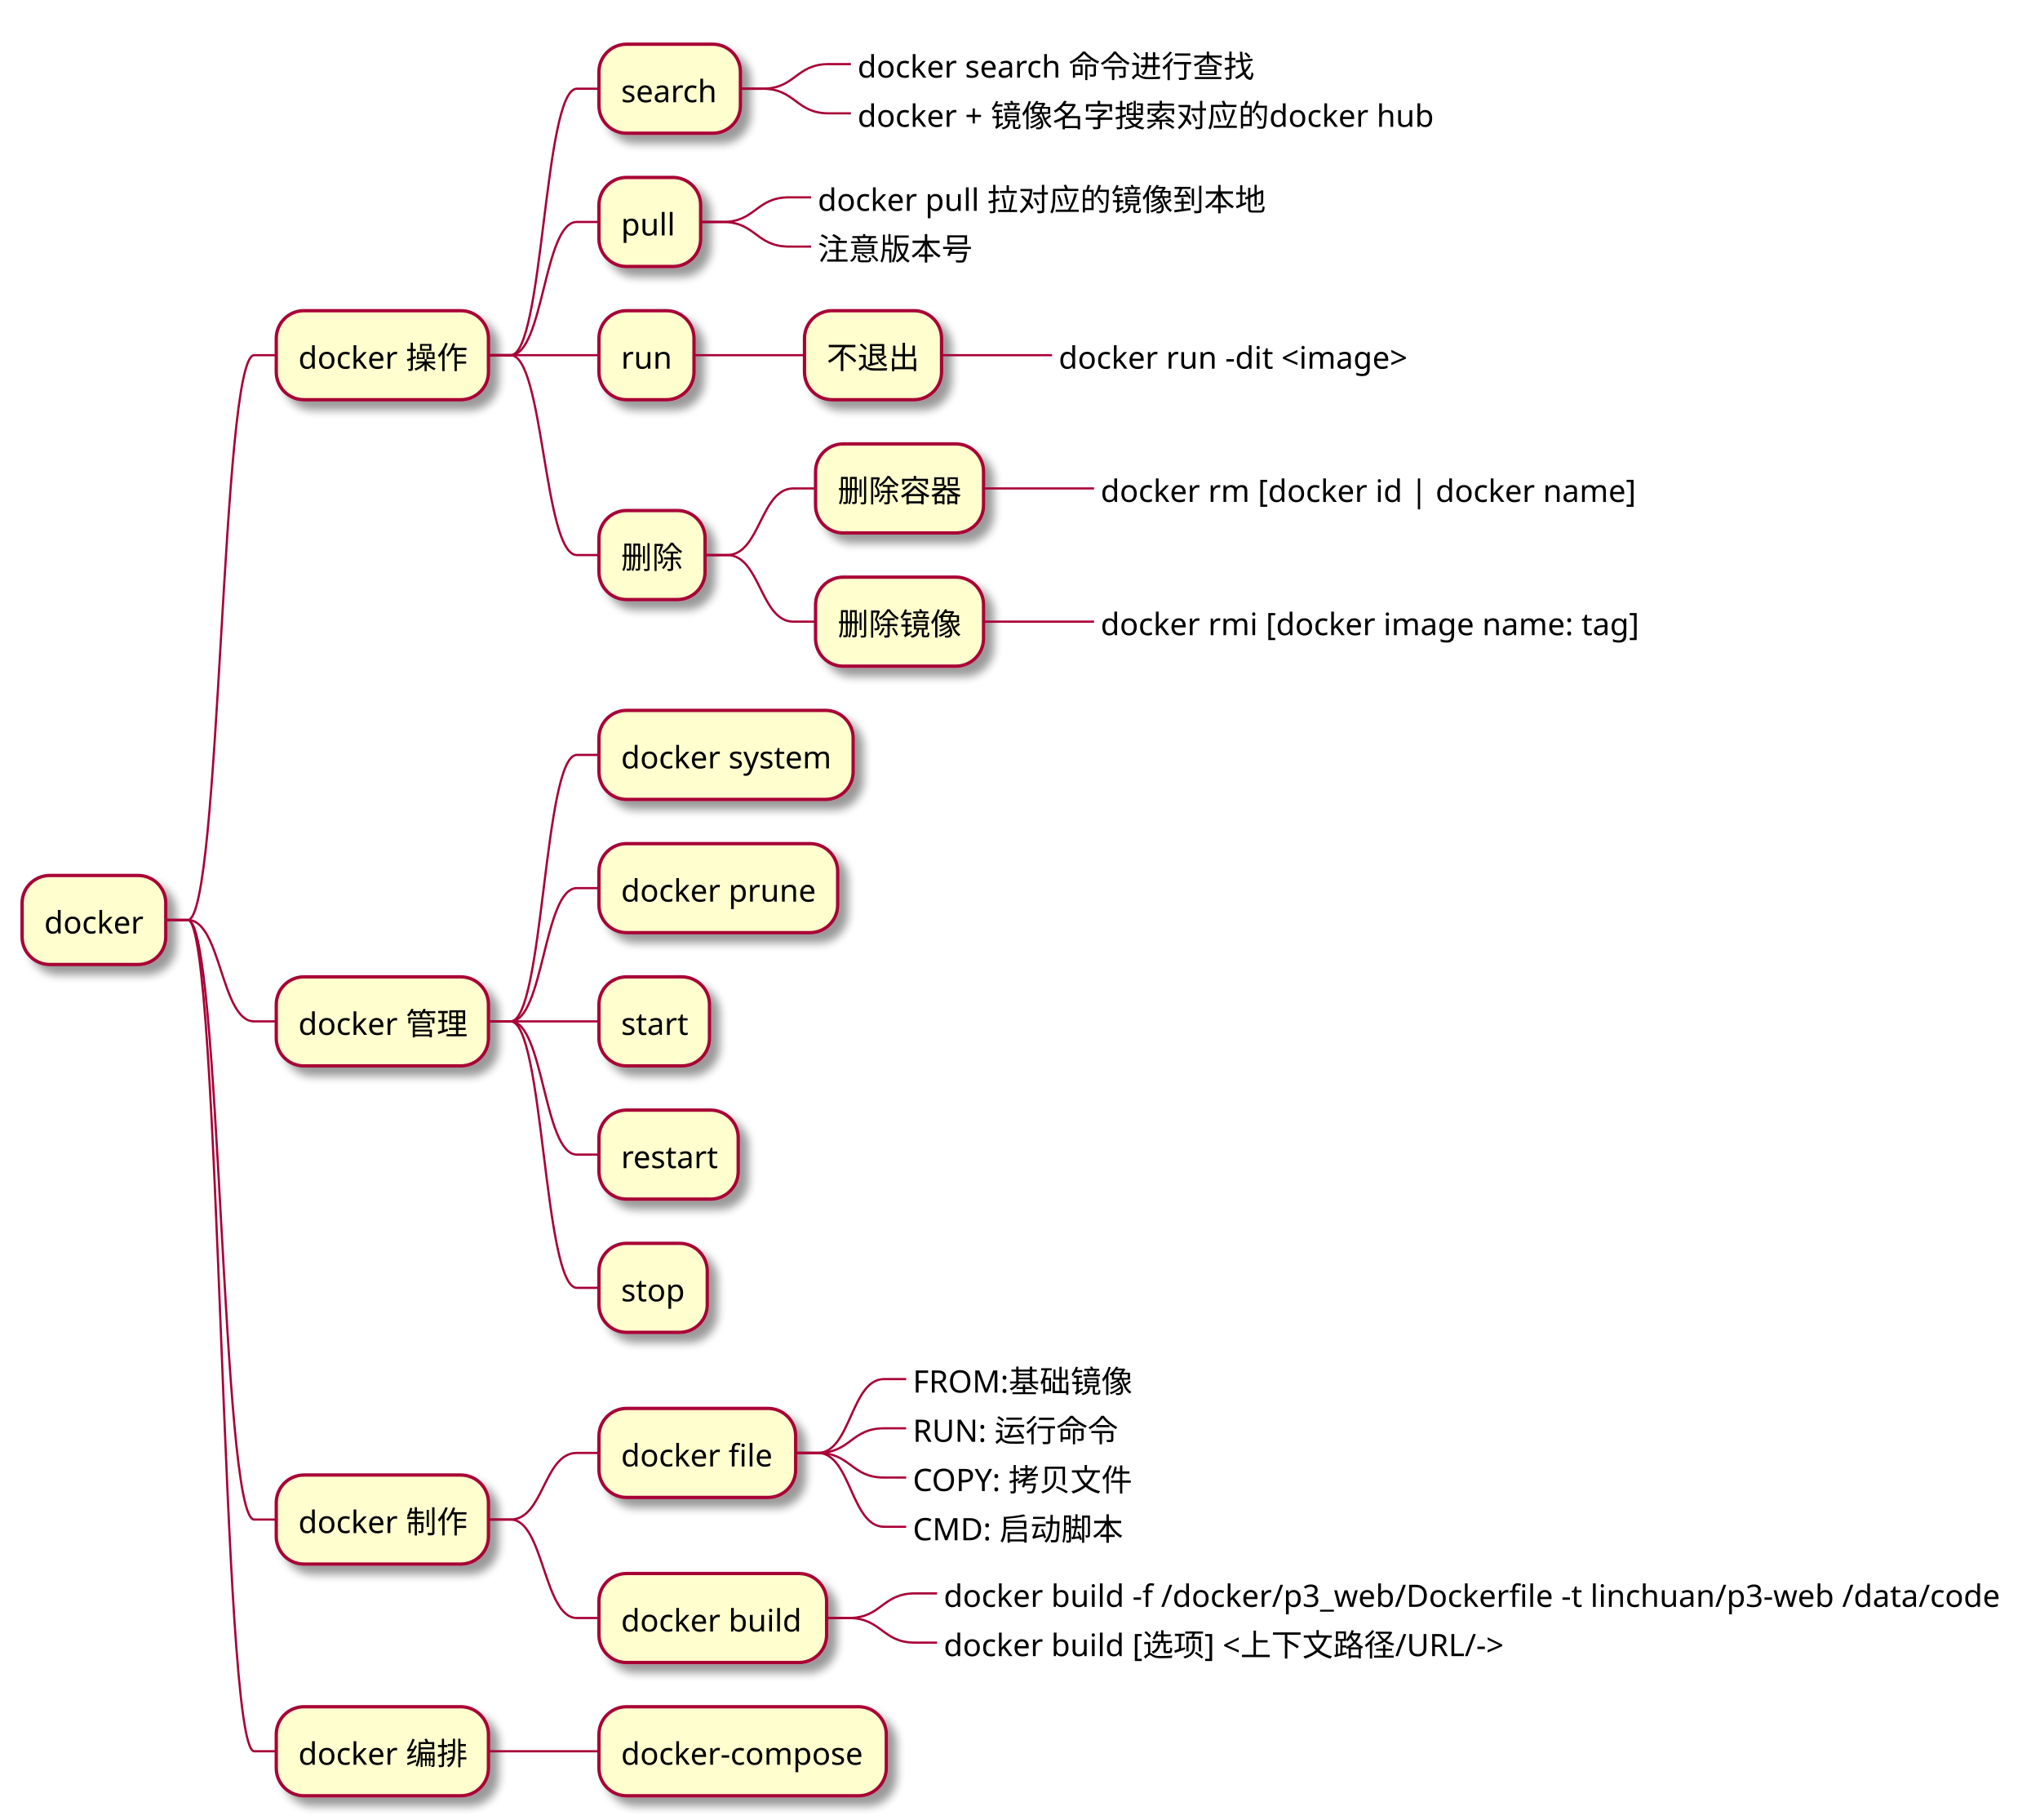
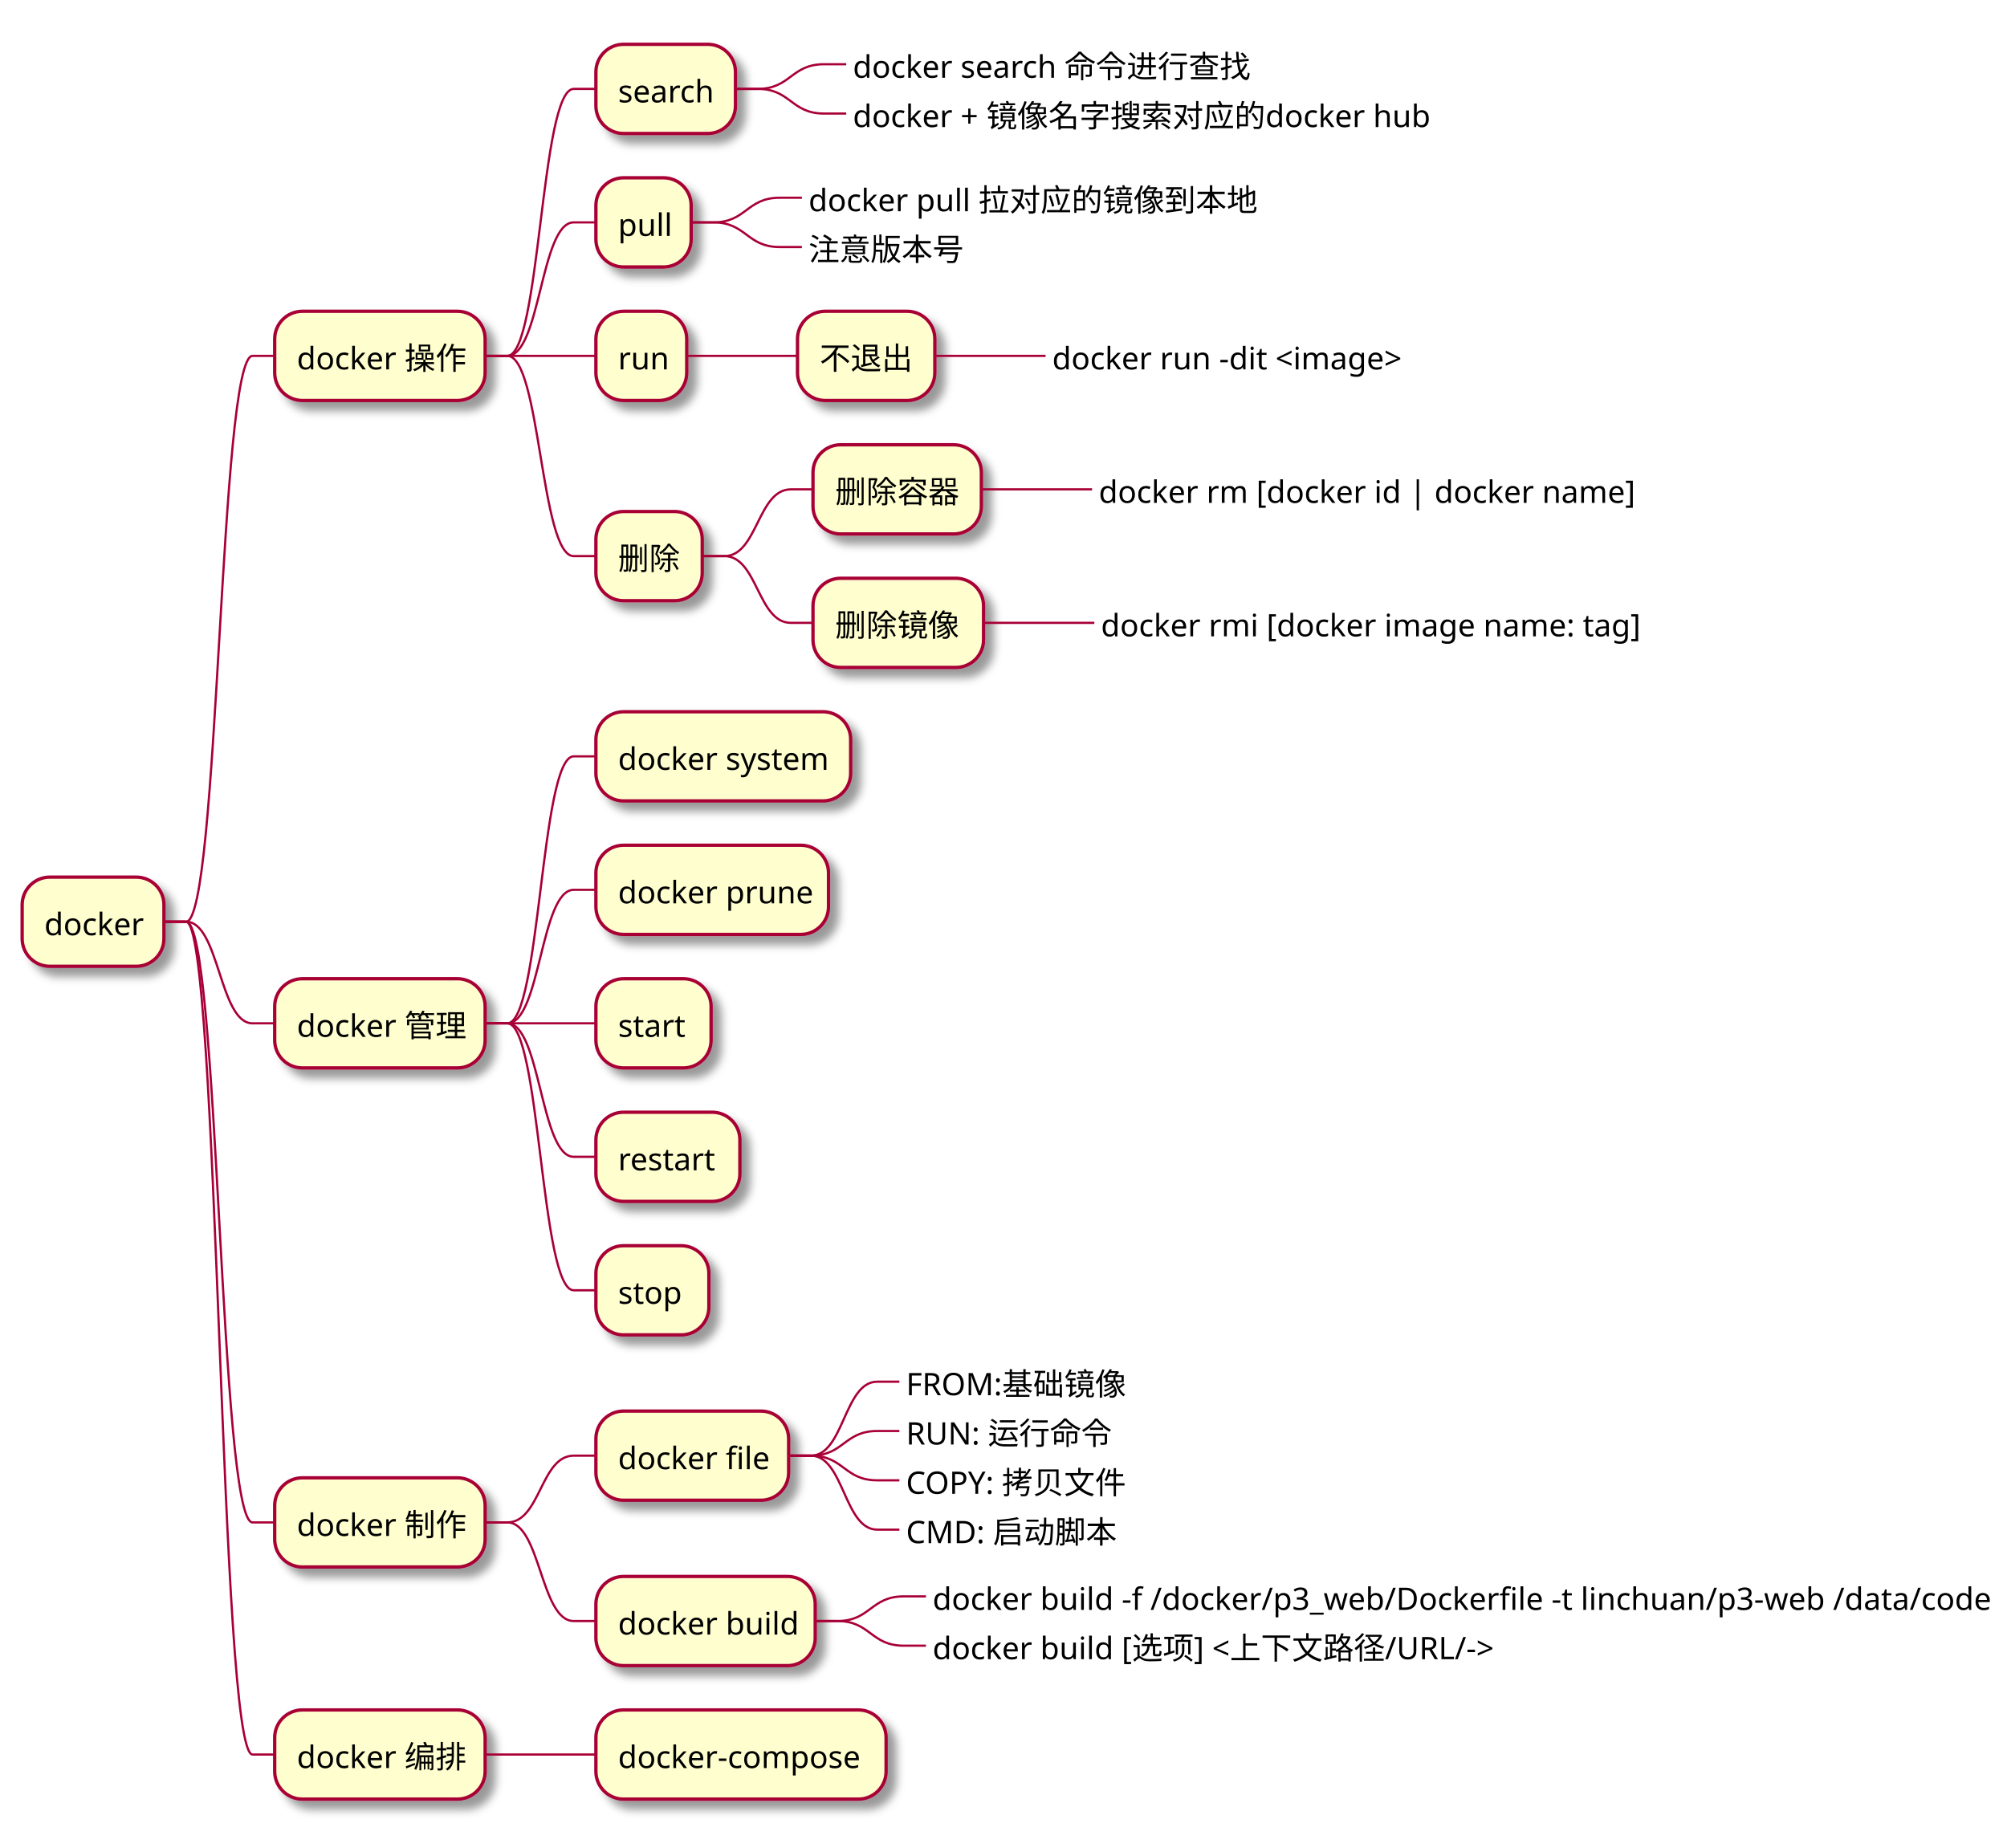
- <svg xmlns="http://www.w3.org/2000/svg" contentScriptType="application/ecmascript" contentStyleType="text/css" height="823px" preserveAspectRatio="none" style="width:923px;height:823px;" version="1.1" viewBox="0 0 923 823" width="923px" zoomAndPan="magnify">
+ <svg xmlns="http://www.w3.org/2000/svg" contentScriptType="application/ecmascript" contentStyleType="text/css" height="834px" preserveAspectRatio="none" style="width:906px;height:834px;" version="1.1" viewBox="0 0 906 834" width="906px" zoomAndPan="magnify">
  <defs>
    <filter height="300%" id="f9q3fncneljj3" width="300%" x="-1" y="-1">
      <feGaussianBlur result="blurOut" stdDeviation="2.0" />
      <feColorMatrix in="blurOut" result="blurOut2" type="matrix" values="0 0 0 0 0 0 0 0 0 0 0 0 0 0 0 0 0 0 .4 0" />
      <feOffset dx="4.0" dy="4.0" in="blurOut2" result="blurOut3" />
      <feBlend in="SourceGraphic" in2="blurOut3" mode="normal" />
    </filter>
  </defs>
  <g>
-     <rect fill="#FEFECE" filter="url(#f9q3fncneljj3)" height="40.272" rx="12.5" ry="12.5" style="stroke: #A80036; stroke-width: 1.5;" width="65" x="10" y="396.039" />
-     <text fill="#000000" font-family="sans-serif" font-size="14" lengthAdjust="spacingAndGlyphs" textLength="45" x="20" y="422.279">docker</text>
-     <rect fill="#FEFECE" filter="url(#f9q3fncneljj3)" height="40.272" rx="12.5" ry="12.5" style="stroke: #A80036; stroke-width: 1.5;" width="96" x="125" y="140.544" />
-     <text fill="#000000" font-family="sans-serif" font-size="14" lengthAdjust="spacingAndGlyphs" textLength="76" x="135" y="166.784">docker 操作</text>
-     <rect fill="#FEFECE" filter="url(#f9q3fncneljj3)" height="40.272" rx="12.5" ry="12.5" style="stroke: #A80036; stroke-width: 1.5;" width="64" x="271" y="20" />
-     <text fill="#000000" font-family="sans-serif" font-size="14" lengthAdjust="spacingAndGlyphs" textLength="44" x="281" y="46.24">search</text>
-     <text fill="#000000" font-family="sans-serif" font-size="14" lengthAdjust="spacingAndGlyphs" textLength="179" x="388" y="35.104">docker search 命令进行查找</text>
-     <path d="M335,40.136 L345,40.136 C360,40.136 360,29 375,29 L385,29 " fill="none" style="stroke: #A80036; stroke-width: 1.0;" />
-     <text fill="#000000" font-family="sans-serif" font-size="14" lengthAdjust="spacingAndGlyphs" textLength="260" x="388" y="57.376">docker + 镜像名字搜索对应的docker hub</text>
-     <path d="M335,40.136 L345,40.136 C360,40.136 360,51.272 375,51.272 L385,51.272 " fill="none" style="stroke: #A80036; stroke-width: 1.0;" />
-     <path d="M221,160.68 L231,160.68 C246,160.68 246,40.136 261,40.136 L271,40.136 " fill="none" style="stroke: #A80036; stroke-width: 1.0;" />
-     <rect fill="#FEFECE" filter="url(#f9q3fncneljj3)" height="40.272" rx="12.5" ry="12.5" style="stroke: #A80036; stroke-width: 1.5;" width="46" x="271" y="80.272" />
-     <text fill="#000000" font-family="sans-serif" font-size="14" lengthAdjust="spacingAndGlyphs" textLength="26" x="281" y="106.512">pull</text>
-     <text fill="#000000" font-family="sans-serif" font-size="14" lengthAdjust="spacingAndGlyphs" textLength="203" x="370" y="95.376">docker pull 拉对应的镜像到本地</text>
-     <path d="M317,100.408 L327,100.408 C342,100.408 342,89.272 357,89.272 L367,89.272 " fill="none" style="stroke: #A80036; stroke-width: 1.0;" />
-     <text fill="#000000" font-family="sans-serif" font-size="14" lengthAdjust="spacingAndGlyphs" textLength="70" x="370" y="117.648">注意版本号</text>
-     <path d="M317,100.408 L327,100.408 C342,100.408 342,111.544 357,111.544 L367,111.544 " fill="none" style="stroke: #A80036; stroke-width: 1.0;" />
-     <path d="M221,160.68 L231,160.68 C246,160.68 246,100.408 261,100.408 L271,100.408 " fill="none" style="stroke: #A80036; stroke-width: 1.0;" />
-     <rect fill="#FEFECE" filter="url(#f9q3fncneljj3)" height="40.272" rx="12.5" ry="12.5" style="stroke: #A80036; stroke-width: 1.5;" width="43" x="271" y="140.544" />
-     <text fill="#000000" font-family="sans-serif" font-size="14" lengthAdjust="spacingAndGlyphs" textLength="23" x="281" y="166.784">run</text>
-     <rect fill="#FEFECE" filter="url(#f9q3fncneljj3)" height="40.272" rx="12.5" ry="12.5" style="stroke: #A80036; stroke-width: 1.5;" width="62" x="364" y="140.544" />
-     <text fill="#000000" font-family="sans-serif" font-size="14" lengthAdjust="spacingAndGlyphs" textLength="42" x="374" y="166.784">不退出</text>
-     <text fill="#000000" font-family="sans-serif" font-size="14" lengthAdjust="spacingAndGlyphs" textLength="157" x="479" y="166.784">docker run -dit &lt;image&gt;</text>
-     <path d="M426,160.68 L436,160.68 C451,160.68 451,160.68 466,160.68 L476,160.68 " fill="none" style="stroke: #A80036; stroke-width: 1.0;" />
-     <path d="M314,160.68 L324,160.68 C339,160.68 339,160.68 354,160.68 L364,160.68 " fill="none" style="stroke: #A80036; stroke-width: 1.0;" />
-     <path d="M221,160.68 L231,160.68 C246,160.68 246,160.68 261,160.68 L271,160.68 " fill="none" style="stroke: #A80036; stroke-width: 1.0;" />
-     <rect fill="#FEFECE" filter="url(#f9q3fncneljj3)" height="40.272" rx="12.5" ry="12.5" style="stroke: #A80036; stroke-width: 1.5;" width="48" x="271" y="230.952" />
-     <text fill="#000000" font-family="sans-serif" font-size="14" lengthAdjust="spacingAndGlyphs" textLength="28" x="281" y="257.192">删除</text>
-     <rect fill="#FEFECE" filter="url(#f9q3fncneljj3)" height="40.272" rx="12.5" ry="12.5" style="stroke: #A80036; stroke-width: 1.5;" width="76" x="369" y="200.816" />
-     <text fill="#000000" font-family="sans-serif" font-size="14" lengthAdjust="spacingAndGlyphs" textLength="56" x="379" y="227.056">删除容器</text>
-     <text fill="#000000" font-family="sans-serif" font-size="14" lengthAdjust="spacingAndGlyphs" textLength="236" x="498" y="227.056">docker rm [docker id | docker name]</text>
-     <path d="M445,220.952 L455,220.952 C470,220.952 470,220.952 485,220.952 L495,220.952 " fill="none" style="stroke: #A80036; stroke-width: 1.0;" />
-     <path d="M319,251.088 L329,251.088 C344,251.088 344,220.952 359,220.952 L369,220.952 " fill="none" style="stroke: #A80036; stroke-width: 1.0;" />
-     <rect fill="#FEFECE" filter="url(#f9q3fncneljj3)" height="40.272" rx="12.5" ry="12.5" style="stroke: #A80036; stroke-width: 1.5;" width="76" x="369" y="261.088" />
-     <text fill="#000000" font-family="sans-serif" font-size="14" lengthAdjust="spacingAndGlyphs" textLength="56" x="379" y="287.328">删除镜像</text>
-     <text fill="#000000" font-family="sans-serif" font-size="14" lengthAdjust="spacingAndGlyphs" textLength="241" x="498" y="287.328">docker rmi [docker image name: tag]</text>
-     <path d="M445,281.224 L455,281.224 C470,281.224 470,281.224 485,281.224 L495,281.224 " fill="none" style="stroke: #A80036; stroke-width: 1.0;" />
-     <path d="M319,251.088 L329,251.088 C344,251.088 344,281.224 359,281.224 L369,281.224 " fill="none" style="stroke: #A80036; stroke-width: 1.0;" />
-     <path d="M221,160.68 L231,160.68 C246,160.68 246,251.088 261,251.088 L271,251.088 " fill="none" style="stroke: #A80036; stroke-width: 1.0;" />
-     <path d="M75,416.175 L85,416.175 C100,416.175 100,160.68 115,160.68 L125,160.68 " fill="none" style="stroke: #A80036; stroke-width: 1.0;" />
-     <rect fill="#FEFECE" filter="url(#f9q3fncneljj3)" height="40.272" rx="12.5" ry="12.5" style="stroke: #A80036; stroke-width: 1.5;" width="96" x="125" y="441.903" />
-     <text fill="#000000" font-family="sans-serif" font-size="14" lengthAdjust="spacingAndGlyphs" textLength="76" x="135" y="468.143">docker 管理</text>
-     <rect fill="#FEFECE" filter="url(#f9q3fncneljj3)" height="40.272" rx="12.5" ry="12.5" style="stroke: #A80036; stroke-width: 1.5;" width="115" x="271" y="321.36" />
-     <text fill="#000000" font-family="sans-serif" font-size="14" lengthAdjust="spacingAndGlyphs" textLength="95" x="281" y="347.599">docker system</text>
-     <path d="M221,462.039 L231,462.039 C246,462.039 246,341.495 261,341.495 L271,341.495 " fill="none" style="stroke: #A80036; stroke-width: 1.0;" />
-     <rect fill="#FEFECE" filter="url(#f9q3fncneljj3)" height="40.272" rx="12.5" ry="12.5" style="stroke: #A80036; stroke-width: 1.5;" width="108" x="271" y="381.632" />
-     <text fill="#000000" font-family="sans-serif" font-size="14" lengthAdjust="spacingAndGlyphs" textLength="88" x="281" y="407.871">docker prune</text>
-     <path d="M221,462.039 L231,462.039 C246,462.039 246,401.767 261,401.767 L271,401.767 " fill="none" style="stroke: #A80036; stroke-width: 1.0;" />
-     <rect fill="#FEFECE" filter="url(#f9q3fncneljj3)" height="40.272" rx="12.5" ry="12.5" style="stroke: #A80036; stroke-width: 1.5;" width="50" x="271" y="441.903" />
-     <text fill="#000000" font-family="sans-serif" font-size="14" lengthAdjust="spacingAndGlyphs" textLength="30" x="281" y="468.143">start</text>
-     <path d="M221,462.039 L231,462.039 C246,462.039 246,462.039 261,462.039 L271,462.039 " fill="none" style="stroke: #A80036; stroke-width: 1.0;" />
-     <rect fill="#FEFECE" filter="url(#f9q3fncneljj3)" height="40.272" rx="12.5" ry="12.5" style="stroke: #A80036; stroke-width: 1.5;" width="63" x="271" y="502.175" />
-     <text fill="#000000" font-family="sans-serif" font-size="14" lengthAdjust="spacingAndGlyphs" textLength="43" x="281" y="528.415">restart</text>
-     <path d="M221,462.039 L231,462.039 C246,462.039 246,522.311 261,522.311 L271,522.311 " fill="none" style="stroke: #A80036; stroke-width: 1.0;" />
-     <rect fill="#FEFECE" filter="url(#f9q3fncneljj3)" height="40.272" rx="12.5" ry="12.5" style="stroke: #A80036; stroke-width: 1.5;" width="49" x="271" y="562.447" />
-     <text fill="#000000" font-family="sans-serif" font-size="14" lengthAdjust="spacingAndGlyphs" textLength="29" x="281" y="588.687">stop</text>
-     <path d="M221,462.039 L231,462.039 C246,462.039 246,582.583 261,582.583 L271,582.583 " fill="none" style="stroke: #A80036; stroke-width: 1.0;" />
-     <path d="M75,416.175 L85,416.175 C100,416.175 100,462.039 115,462.039 L125,462.039 " fill="none" style="stroke: #A80036; stroke-width: 1.0;" />
-     <rect fill="#FEFECE" filter="url(#f9q3fncneljj3)" height="40.272" rx="12.5" ry="12.5" style="stroke: #A80036; stroke-width: 1.5;" width="96" x="125" y="667.263" />
-     <text fill="#000000" font-family="sans-serif" font-size="14" lengthAdjust="spacingAndGlyphs" textLength="76" x="135" y="693.503">docker 制作</text>
-     <rect fill="#FEFECE" filter="url(#f9q3fncneljj3)" height="40.272" rx="12.5" ry="12.5" style="stroke: #A80036; stroke-width: 1.5;" width="89" x="271" y="637.127" />
-     <text fill="#000000" font-family="sans-serif" font-size="14" lengthAdjust="spacingAndGlyphs" textLength="69" x="281" y="663.367">docker file</text>
-     <text fill="#000000" font-family="sans-serif" font-size="14" lengthAdjust="spacingAndGlyphs" textLength="98" x="413" y="629.959">FROM:基础镜像</text>
-     <path d="M360,657.263 L370,657.263 C385,657.263 385,623.855 400,623.855 L410,623.855 " fill="none" style="stroke: #A80036; stroke-width: 1.0;" />
-     <text fill="#000000" font-family="sans-serif" font-size="14" lengthAdjust="spacingAndGlyphs" textLength="92" x="413" y="652.231">RUN: 运行命令</text>
-     <path d="M360,657.263 L370,657.263 C385,657.263 385,646.127 400,646.127 L410,646.127 " fill="none" style="stroke: #A80036; stroke-width: 1.0;" />
-     <text fill="#000000" font-family="sans-serif" font-size="14" lengthAdjust="spacingAndGlyphs" textLength="98" x="413" y="674.503">COPY: 拷贝文件</text>
-     <path d="M360,657.263 L370,657.263 C385,657.263 385,668.399 400,668.399 L410,668.399 " fill="none" style="stroke: #A80036; stroke-width: 1.0;" />
-     <text fill="#000000" font-family="sans-serif" font-size="14" lengthAdjust="spacingAndGlyphs" textLength="93" x="413" y="696.775">CMD: 启动脚本</text>
-     <path d="M360,657.263 L370,657.263 C385,657.263 385,690.671 400,690.671 L410,690.671 " fill="none" style="stroke: #A80036; stroke-width: 1.0;" />
-     <path d="M221,687.399 L231,687.399 C246,687.399 246,657.263 261,657.263 L271,657.263 " fill="none" style="stroke: #A80036; stroke-width: 1.0;" />
-     <rect fill="#FEFECE" filter="url(#f9q3fncneljj3)" height="40.272" rx="12.5" ry="12.5" style="stroke: #A80036; stroke-width: 1.5;" width="103" x="271" y="711.807" />
-     <text fill="#000000" font-family="sans-serif" font-size="14" lengthAdjust="spacingAndGlyphs" textLength="83" x="281" y="738.047">docker build</text>
-     <text fill="#000000" font-family="sans-serif" font-size="14" lengthAdjust="spacingAndGlyphs" textLength="484" x="427" y="726.911">docker build -f /docker/p3_web/Dockerfile -t linchuan/p3-web /data/code</text>
-     <path d="M374,731.943 L384,731.943 C399,731.943 399,720.807 414,720.807 L424,720.807 " fill="none" style="stroke: #A80036; stroke-width: 1.0;" />
-     <text fill="#000000" font-family="sans-serif" font-size="14" lengthAdjust="spacingAndGlyphs" textLength="255" x="427" y="749.183">docker build [选项] &lt;上下文路径/URL/-&gt;</text>
-     <path d="M374,731.943 L384,731.943 C399,731.943 399,743.079 414,743.079 L424,743.079 " fill="none" style="stroke: #A80036; stroke-width: 1.0;" />
-     <path d="M221,687.399 L231,687.399 C246,687.399 246,731.943 261,731.943 L271,731.943 " fill="none" style="stroke: #A80036; stroke-width: 1.0;" />
-     <path d="M75,416.175 L85,416.175 C100,416.175 100,687.399 115,687.399 L125,687.399 " fill="none" style="stroke: #A80036; stroke-width: 1.0;" />
-     <rect fill="#FEFECE" filter="url(#f9q3fncneljj3)" height="40.272" rx="12.5" ry="12.5" style="stroke: #A80036; stroke-width: 1.5;" width="96" x="125" y="772.079" />
-     <text fill="#000000" font-family="sans-serif" font-size="14" lengthAdjust="spacingAndGlyphs" textLength="76" x="135" y="798.319">docker 编排</text>
-     <rect fill="#FEFECE" filter="url(#f9q3fncneljj3)" height="40.272" rx="12.5" ry="12.5" style="stroke: #A80036; stroke-width: 1.5;" width="130" x="271" y="772.079" />
-     <text fill="#000000" font-family="sans-serif" font-size="14" lengthAdjust="spacingAndGlyphs" textLength="110" x="281" y="798.319">docker-compose</text>
-     <path d="M221,792.215 L231,792.215 C246,792.215 246,792.215 261,792.215 L271,792.215 " fill="none" style="stroke: #A80036; stroke-width: 1.0;" />
-     <path d="M75,416.175 L85,416.175 C100,416.175 100,792.215 115,792.215 L125,792.215 " fill="none" style="stroke: #A80036; stroke-width: 1.0;" />
+     <rect fill="#FEFECE" filter="url(#f9q3fncneljj3)" height="40.261" rx="12.5" ry="12.5" style="stroke: #A80036; stroke-width: 1.5;" width="64" x="10" y="395.957" />
+     <text fill="#000000" font-family="sans-serif" font-size="14" lengthAdjust="spacingAndGlyphs" textLength="44" x="20" y="422.188">docker</text>
+     <rect fill="#FEFECE" filter="url(#f9q3fncneljj3)" height="40.261" rx="12.5" ry="12.5" style="stroke: #A80036; stroke-width: 1.5;" width="95" x="124" y="140.522" />
+     <text fill="#000000" font-family="sans-serif" font-size="14" lengthAdjust="spacingAndGlyphs" textLength="75" x="134" y="166.753">docker 操作</text>
+     <rect fill="#FEFECE" filter="url(#f9q3fncneljj3)" height="40.261" rx="12.5" ry="12.5" style="stroke: #A80036; stroke-width: 1.5;" width="63" x="269" y="20" />
+     <text fill="#000000" font-family="sans-serif" font-size="14" lengthAdjust="spacingAndGlyphs" textLength="43" x="279" y="46.231">search</text>
+     <text fill="#000000" font-family="sans-serif" font-size="14" lengthAdjust="spacingAndGlyphs" textLength="177" x="385" y="35.101">docker search 命令进行查找</text>
+     <path d="M332,40.13 L342,40.13 C357,40.13 357,29 372,29 L382,29 " fill="none" style="stroke: #A80036; stroke-width: 1.0;" />
+     <text fill="#000000" font-family="sans-serif" font-size="14" lengthAdjust="spacingAndGlyphs" textLength="256" x="385" y="57.361">docker + 镜像名字搜索对应的docker hub</text>
+     <path d="M332,40.13 L342,40.13 C357,40.13 357,51.261 372,51.261 L382,51.261 " fill="none" style="stroke: #A80036; stroke-width: 1.0;" />
+     <path d="M219,160.652 L229,160.652 C244,160.652 244,40.13 259,40.13 L269,40.13 " fill="none" style="stroke: #A80036; stroke-width: 1.0;" />
+     <rect fill="#FEFECE" filter="url(#f9q3fncneljj3)" height="40.261" rx="12.5" ry="12.5" style="stroke: #A80036; stroke-width: 1.5;" width="43" x="269" y="80.261" />
+     <text fill="#000000" font-family="sans-serif" font-size="14" lengthAdjust="spacingAndGlyphs" textLength="23" x="279" y="106.492">pull</text>
+     <text fill="#000000" font-family="sans-serif" font-size="14" lengthAdjust="spacingAndGlyphs" textLength="201" x="365" y="95.362">docker pull 拉对应的镜像到本地</text>
+     <path d="M312,100.391 L322,100.391 C337,100.391 337,89.261 352,89.261 L362,89.261 " fill="none" style="stroke: #A80036; stroke-width: 1.0;" />
+     <text fill="#000000" font-family="sans-serif" font-size="14" lengthAdjust="spacingAndGlyphs" textLength="70" x="365" y="117.622">注意版本号</text>
+     <path d="M312,100.391 L322,100.391 C337,100.391 337,111.522 352,111.522 L362,111.522 " fill="none" style="stroke: #A80036; stroke-width: 1.0;" />
+     <path d="M219,160.652 L229,160.652 C244,160.652 244,100.391 259,100.391 L269,100.391 " fill="none" style="stroke: #A80036; stroke-width: 1.0;" />
+     <rect fill="#FEFECE" filter="url(#f9q3fncneljj3)" height="40.261" rx="12.5" ry="12.5" style="stroke: #A80036; stroke-width: 1.5;" width="41" x="269" y="140.522" />
+     <text fill="#000000" font-family="sans-serif" font-size="14" lengthAdjust="spacingAndGlyphs" textLength="21" x="279" y="166.753">run</text>
+     <rect fill="#FEFECE" filter="url(#f9q3fncneljj3)" height="40.261" rx="12.5" ry="12.5" style="stroke: #A80036; stroke-width: 1.5;" width="62" x="360" y="140.522" />
+     <text fill="#000000" font-family="sans-serif" font-size="14" lengthAdjust="spacingAndGlyphs" textLength="42" x="370" y="166.753">不退出</text>
+     <text fill="#000000" font-family="sans-serif" font-size="14" lengthAdjust="spacingAndGlyphs" textLength="154" x="475" y="166.753">docker run -dit &lt;image&gt;</text>
+     <path d="M422,160.652 L432,160.652 C447,160.652 447,160.652 462,160.652 L472,160.652 " fill="none" style="stroke: #A80036; stroke-width: 1.0;" />
+     <path d="M310,160.652 L320,160.652 C335,160.652 335,160.652 350,160.652 L360,160.652 " fill="none" style="stroke: #A80036; stroke-width: 1.0;" />
+     <path d="M219,160.652 L229,160.652 C244,160.652 244,160.652 259,160.652 L269,160.652 " fill="none" style="stroke: #A80036; stroke-width: 1.0;" />
+     <rect fill="#FEFECE" filter="url(#f9q3fncneljj3)" height="40.261" rx="12.5" ry="12.5" style="stroke: #A80036; stroke-width: 1.5;" width="48" x="269" y="230.913" />
+     <text fill="#000000" font-family="sans-serif" font-size="14" lengthAdjust="spacingAndGlyphs" textLength="28" x="279" y="257.144">删除</text>
+     <rect fill="#FEFECE" filter="url(#f9q3fncneljj3)" height="40.261" rx="12.5" ry="12.5" style="stroke: #A80036; stroke-width: 1.5;" width="76" x="367" y="200.783" />
+     <text fill="#000000" font-family="sans-serif" font-size="14" lengthAdjust="spacingAndGlyphs" textLength="56" x="377" y="227.014">删除容器</text>
+     <text fill="#000000" font-family="sans-serif" font-size="14" lengthAdjust="spacingAndGlyphs" textLength="228" x="496" y="227.014">docker rm [docker id | docker name]</text>
+     <path d="M443,220.913 L453,220.913 C468,220.913 468,220.913 483,220.913 L493,220.913 " fill="none" style="stroke: #A80036; stroke-width: 1.0;" />
+     <path d="M317,251.043 L327,251.043 C342,251.043 342,220.913 357,220.913 L367,220.913 " fill="none" style="stroke: #A80036; stroke-width: 1.0;" />
+     <rect fill="#FEFECE" filter="url(#f9q3fncneljj3)" height="40.261" rx="12.5" ry="12.5" style="stroke: #A80036; stroke-width: 1.5;" width="77" x="367" y="261.043" />
+     <text fill="#000000" font-family="sans-serif" font-size="14" lengthAdjust="spacingAndGlyphs" textLength="57" x="377" y="287.274">删除镜像</text>
+     <text fill="#000000" font-family="sans-serif" font-size="14" lengthAdjust="spacingAndGlyphs" textLength="237" x="497" y="287.274">docker rmi [docker image name: tag]</text>
+     <path d="M444,281.174 L454,281.174 C469,281.174 469,281.174 484,281.174 L494,281.174 " fill="none" style="stroke: #A80036; stroke-width: 1.0;" />
+     <path d="M317,251.043 L327,251.043 C342,251.043 342,281.174 357,281.174 L367,281.174 " fill="none" style="stroke: #A80036; stroke-width: 1.0;" />
+     <path d="M219,160.652 L229,160.652 C244,160.652 244,251.043 259,251.043 L269,251.043 " fill="none" style="stroke: #A80036; stroke-width: 1.0;" />
+     <path d="M74,416.087 L84,416.087 C99,416.087 99,160.652 114,160.652 L124,160.652 " fill="none" style="stroke: #A80036; stroke-width: 1.0;" />
+     <rect fill="#FEFECE" filter="url(#f9q3fncneljj3)" height="40.261" rx="12.5" ry="12.5" style="stroke: #A80036; stroke-width: 1.5;" width="95" x="124" y="441.826" />
+     <text fill="#000000" font-family="sans-serif" font-size="14" lengthAdjust="spacingAndGlyphs" textLength="75" x="134" y="468.057">docker 管理</text>
+     <rect fill="#FEFECE" filter="url(#f9q3fncneljj3)" height="40.261" rx="12.5" ry="12.5" style="stroke: #A80036; stroke-width: 1.5;" width="115" x="269" y="321.304" />
+     <text fill="#000000" font-family="sans-serif" font-size="14" lengthAdjust="spacingAndGlyphs" textLength="95" x="279" y="347.535">docker system</text>
+     <path d="M219,461.957 L229,461.957 C244,461.957 244,341.435 259,341.435 L269,341.435 " fill="none" style="stroke: #A80036; stroke-width: 1.0;" />
+     <rect fill="#FEFECE" filter="url(#f9q3fncneljj3)" height="40.261" rx="12.5" ry="12.5" style="stroke: #A80036; stroke-width: 1.5;" width="105" x="269" y="381.565" />
+     <text fill="#000000" font-family="sans-serif" font-size="14" lengthAdjust="spacingAndGlyphs" textLength="85" x="279" y="407.796">docker prune</text>
+     <path d="M219,461.957 L229,461.957 C244,461.957 244,401.696 259,401.696 L269,401.696 " fill="none" style="stroke: #A80036; stroke-width: 1.0;" />
+     <rect fill="#FEFECE" filter="url(#f9q3fncneljj3)" height="40.261" rx="12.5" ry="12.5" style="stroke: #A80036; stroke-width: 1.5;" width="52" x="269" y="441.826" />
+     <text fill="#000000" font-family="sans-serif" font-size="14" lengthAdjust="spacingAndGlyphs" textLength="32" x="279" y="468.057">start</text>
+     <path d="M219,461.957 L229,461.957 C244,461.957 244,461.957 259,461.957 L269,461.957 " fill="none" style="stroke: #A80036; stroke-width: 1.0;" />
+     <rect fill="#FEFECE" filter="url(#f9q3fncneljj3)" height="40.261" rx="12.5" ry="12.5" style="stroke: #A80036; stroke-width: 1.5;" width="65" x="269" y="502.087" />
+     <text fill="#000000" font-family="sans-serif" font-size="14" lengthAdjust="spacingAndGlyphs" textLength="45" x="279" y="528.318">restart</text>
+     <path d="M219,461.957 L229,461.957 C244,461.957 244,522.217 259,522.217 L269,522.217 " fill="none" style="stroke: #A80036; stroke-width: 1.0;" />
+     <rect fill="#FEFECE" filter="url(#f9q3fncneljj3)" height="40.261" rx="12.5" ry="12.5" style="stroke: #A80036; stroke-width: 1.5;" width="51" x="269" y="562.348" />
+     <text fill="#000000" font-family="sans-serif" font-size="14" lengthAdjust="spacingAndGlyphs" textLength="31" x="279" y="588.579">stop</text>
+     <path d="M219,461.957 L229,461.957 C244,461.957 244,582.478 259,582.478 L269,582.478 " fill="none" style="stroke: #A80036; stroke-width: 1.0;" />
+     <path d="M74,416.087 L84,416.087 C99,416.087 99,461.957 114,461.957 L124,461.957 " fill="none" style="stroke: #A80036; stroke-width: 1.0;" />
+     <rect fill="#FEFECE" filter="url(#f9q3fncneljj3)" height="40.261" rx="12.5" ry="12.5" style="stroke: #A80036; stroke-width: 1.5;" width="95" x="124" y="667.13" />
+     <text fill="#000000" font-family="sans-serif" font-size="14" lengthAdjust="spacingAndGlyphs" textLength="75" x="134" y="693.361">docker 制作</text>
+     <rect fill="#FEFECE" filter="url(#f9q3fncneljj3)" height="40.261" rx="12.5" ry="12.5" style="stroke: #A80036; stroke-width: 1.5;" width="87" x="269" y="637" />
+     <text fill="#000000" font-family="sans-serif" font-size="14" lengthAdjust="spacingAndGlyphs" textLength="67" x="279" y="663.231">docker file</text>
+     <text fill="#000000" font-family="sans-serif" font-size="14" lengthAdjust="spacingAndGlyphs" textLength="99" x="409" y="629.84">FROM:基础镜像</text>
+     <path d="M356,657.13 L366,657.13 C381,657.13 381,623.739 396,623.739 L406,623.739 " fill="none" style="stroke: #A80036; stroke-width: 1.0;" />
+     <text fill="#000000" font-family="sans-serif" font-size="14" lengthAdjust="spacingAndGlyphs" textLength="92" x="409" y="652.101">RUN: 运行命令</text>
+     <path d="M356,657.13 L366,657.13 C381,657.13 381,646 396,646 L406,646 " fill="none" style="stroke: #A80036; stroke-width: 1.0;" />
+     <text fill="#000000" font-family="sans-serif" font-size="14" lengthAdjust="spacingAndGlyphs" textLength="100" x="409" y="674.361">COPY: 拷贝文件</text>
+     <path d="M356,657.13 L366,657.13 C381,657.13 381,668.261 396,668.261 L406,668.261 " fill="none" style="stroke: #A80036; stroke-width: 1.0;" />
+     <text fill="#000000" font-family="sans-serif" font-size="14" lengthAdjust="spacingAndGlyphs" textLength="93" x="409" y="696.622">CMD: 启动脚本</text>
+     <path d="M356,657.13 L366,657.13 C381,657.13 381,690.522 396,690.522 L406,690.522 " fill="none" style="stroke: #A80036; stroke-width: 1.0;" />
+     <path d="M219,687.261 L229,687.261 C244,687.261 244,657.13 259,657.13 L269,657.13 " fill="none" style="stroke: #A80036; stroke-width: 1.0;" />
+     <rect fill="#FEFECE" filter="url(#f9q3fncneljj3)" height="40.261" rx="12.5" ry="12.5" style="stroke: #A80036; stroke-width: 1.5;" width="99" x="269" y="711.652" />
+     <text fill="#000000" font-family="sans-serif" font-size="14" lengthAdjust="spacingAndGlyphs" textLength="79" x="279" y="737.883">docker build</text>
+     <text fill="#000000" font-family="sans-serif" font-size="14" lengthAdjust="spacingAndGlyphs" textLength="473" x="421" y="726.753">docker build -f /docker/p3_web/Dockerfile -t linchuan/p3-web /data/code</text>
+     <path d="M368,731.783 L378,731.783 C393,731.783 393,720.652 408,720.652 L418,720.652 " fill="none" style="stroke: #A80036; stroke-width: 1.0;" />
+     <text fill="#000000" font-family="sans-serif" font-size="14" lengthAdjust="spacingAndGlyphs" textLength="250" x="421" y="749.014">docker build [选项] &lt;上下文路径/URL/-&gt;</text>
+     <path d="M368,731.783 L378,731.783 C393,731.783 393,742.913 408,742.913 L418,742.913 " fill="none" style="stroke: #A80036; stroke-width: 1.0;" />
+     <path d="M219,687.261 L229,687.261 C244,687.261 244,731.783 259,731.783 L269,731.783 " fill="none" style="stroke: #A80036; stroke-width: 1.0;" />
+     <path d="M74,416.087 L84,416.087 C99,416.087 99,687.261 114,687.261 L124,687.261 " fill="none" style="stroke: #A80036; stroke-width: 1.0;" />
+     <rect fill="#FEFECE" filter="url(#f9q3fncneljj3)" height="40.261" rx="12.5" ry="12.5" style="stroke: #A80036; stroke-width: 1.5;" width="95" x="124" y="771.913" />
+     <text fill="#000000" font-family="sans-serif" font-size="14" lengthAdjust="spacingAndGlyphs" textLength="75" x="134" y="798.144">docker 编排</text>
+     <rect fill="#FEFECE" filter="url(#f9q3fncneljj3)" height="40.261" rx="12.5" ry="12.5" style="stroke: #A80036; stroke-width: 1.5;" width="131" x="269" y="771.913" />
+     <text fill="#000000" font-family="sans-serif" font-size="14" lengthAdjust="spacingAndGlyphs" textLength="111" x="279" y="798.144">docker-compose</text>
+     <path d="M219,792.043 L229,792.043 C244,792.043 244,792.043 259,792.043 L269,792.043 " fill="none" style="stroke: #A80036; stroke-width: 1.0;" />
+     <path d="M74,416.087 L84,416.087 C99,416.087 99,792.043 114,792.043 L124,792.043 " fill="none" style="stroke: #A80036; stroke-width: 1.0;" />
  </g>
</svg>
